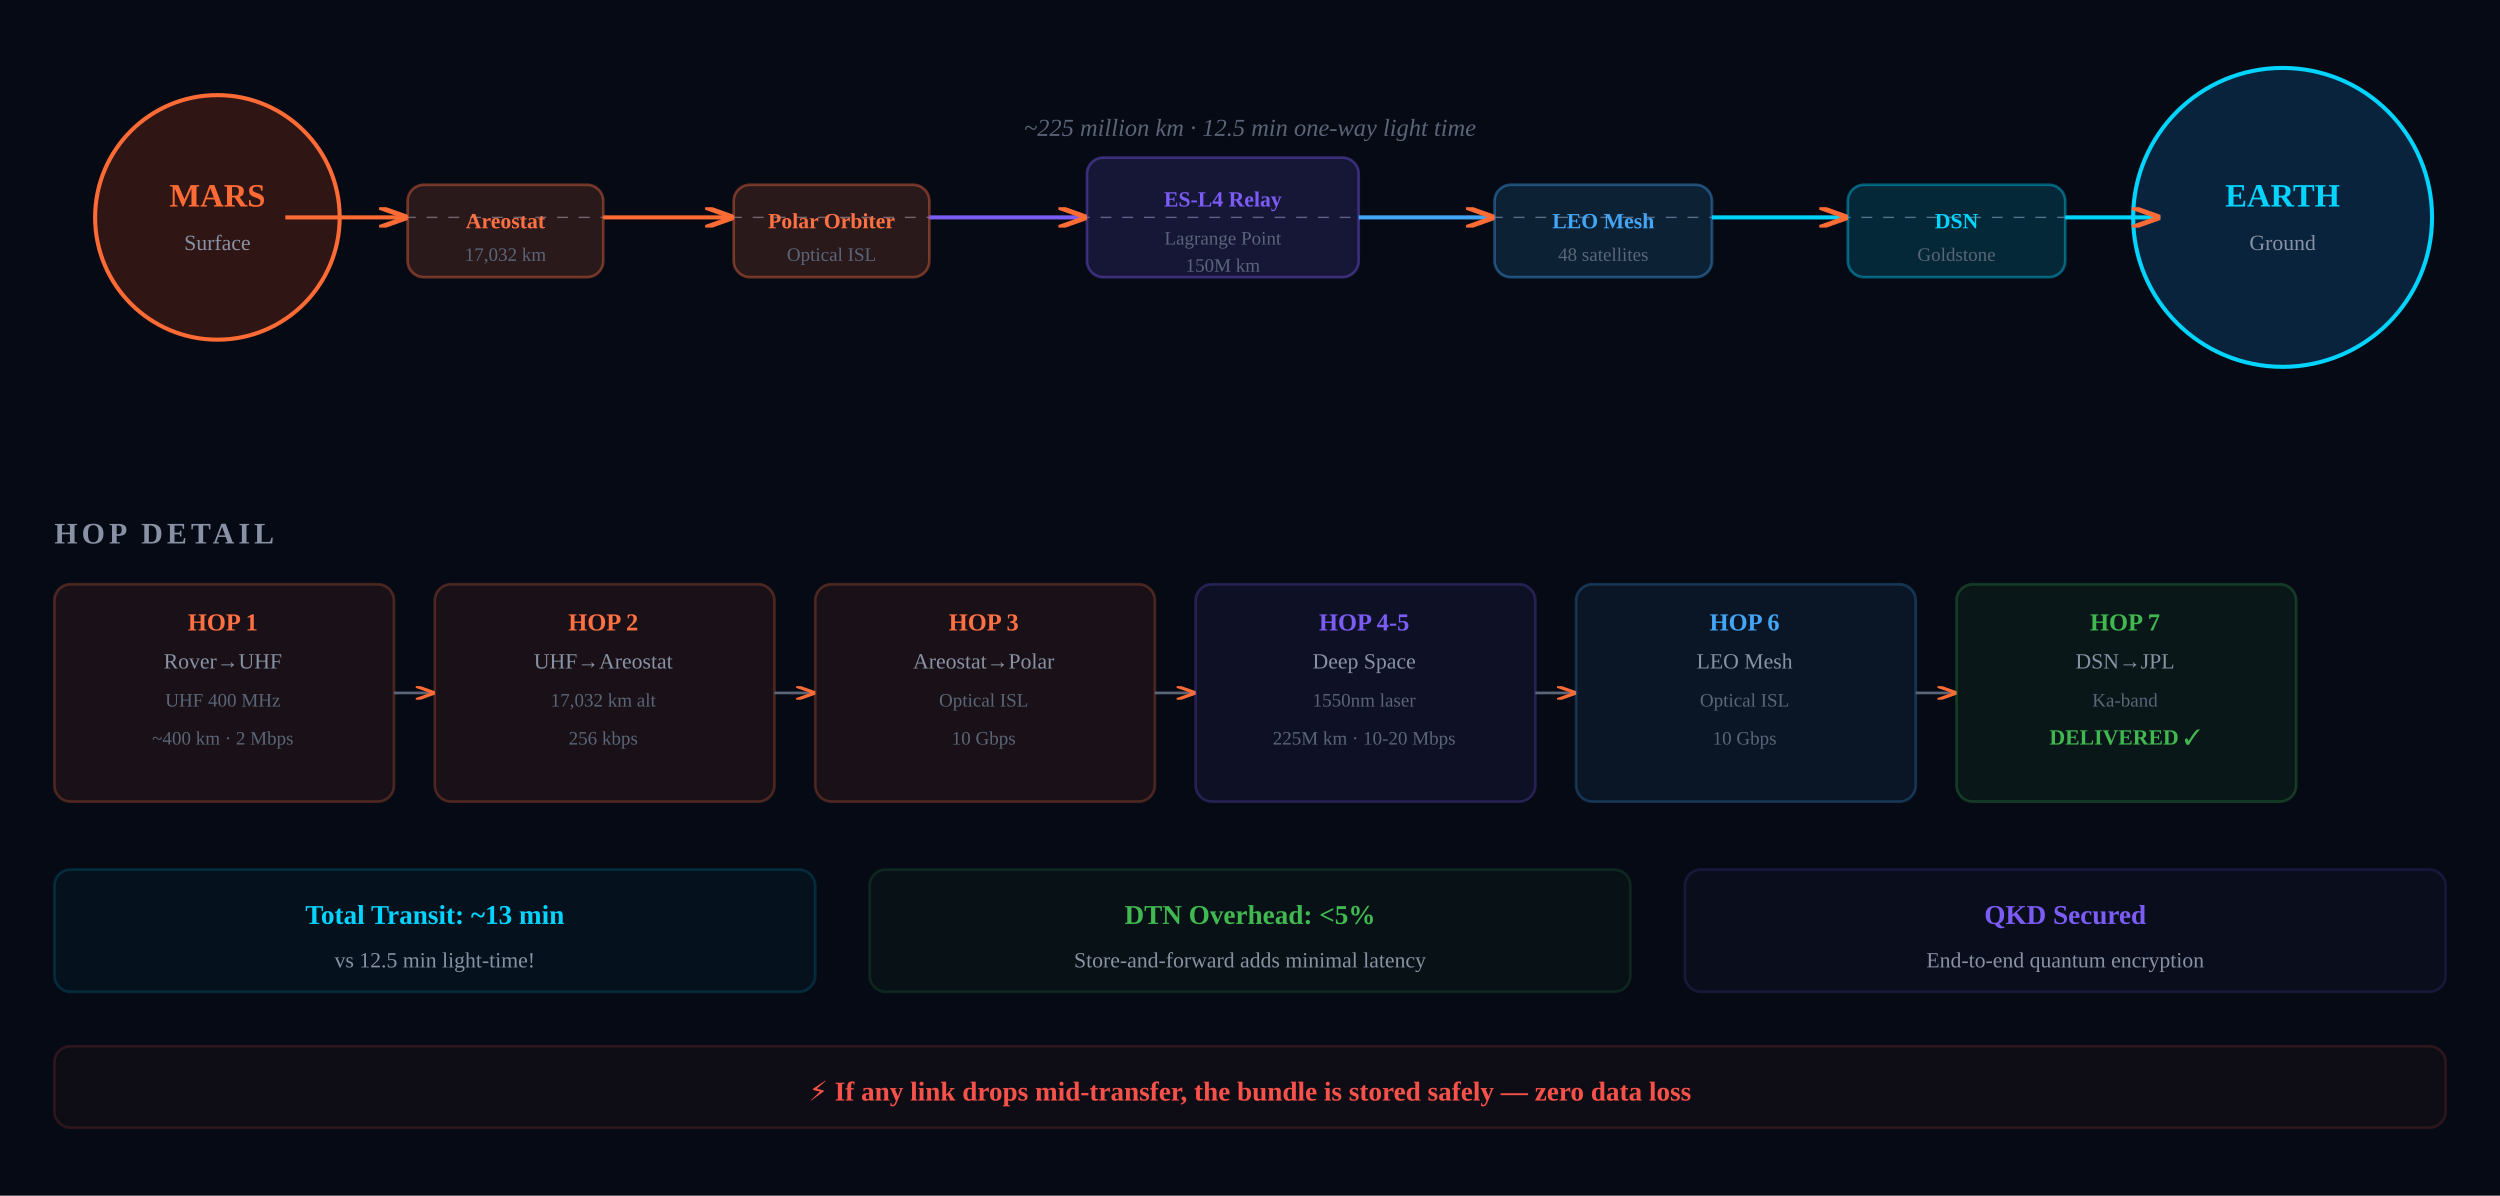
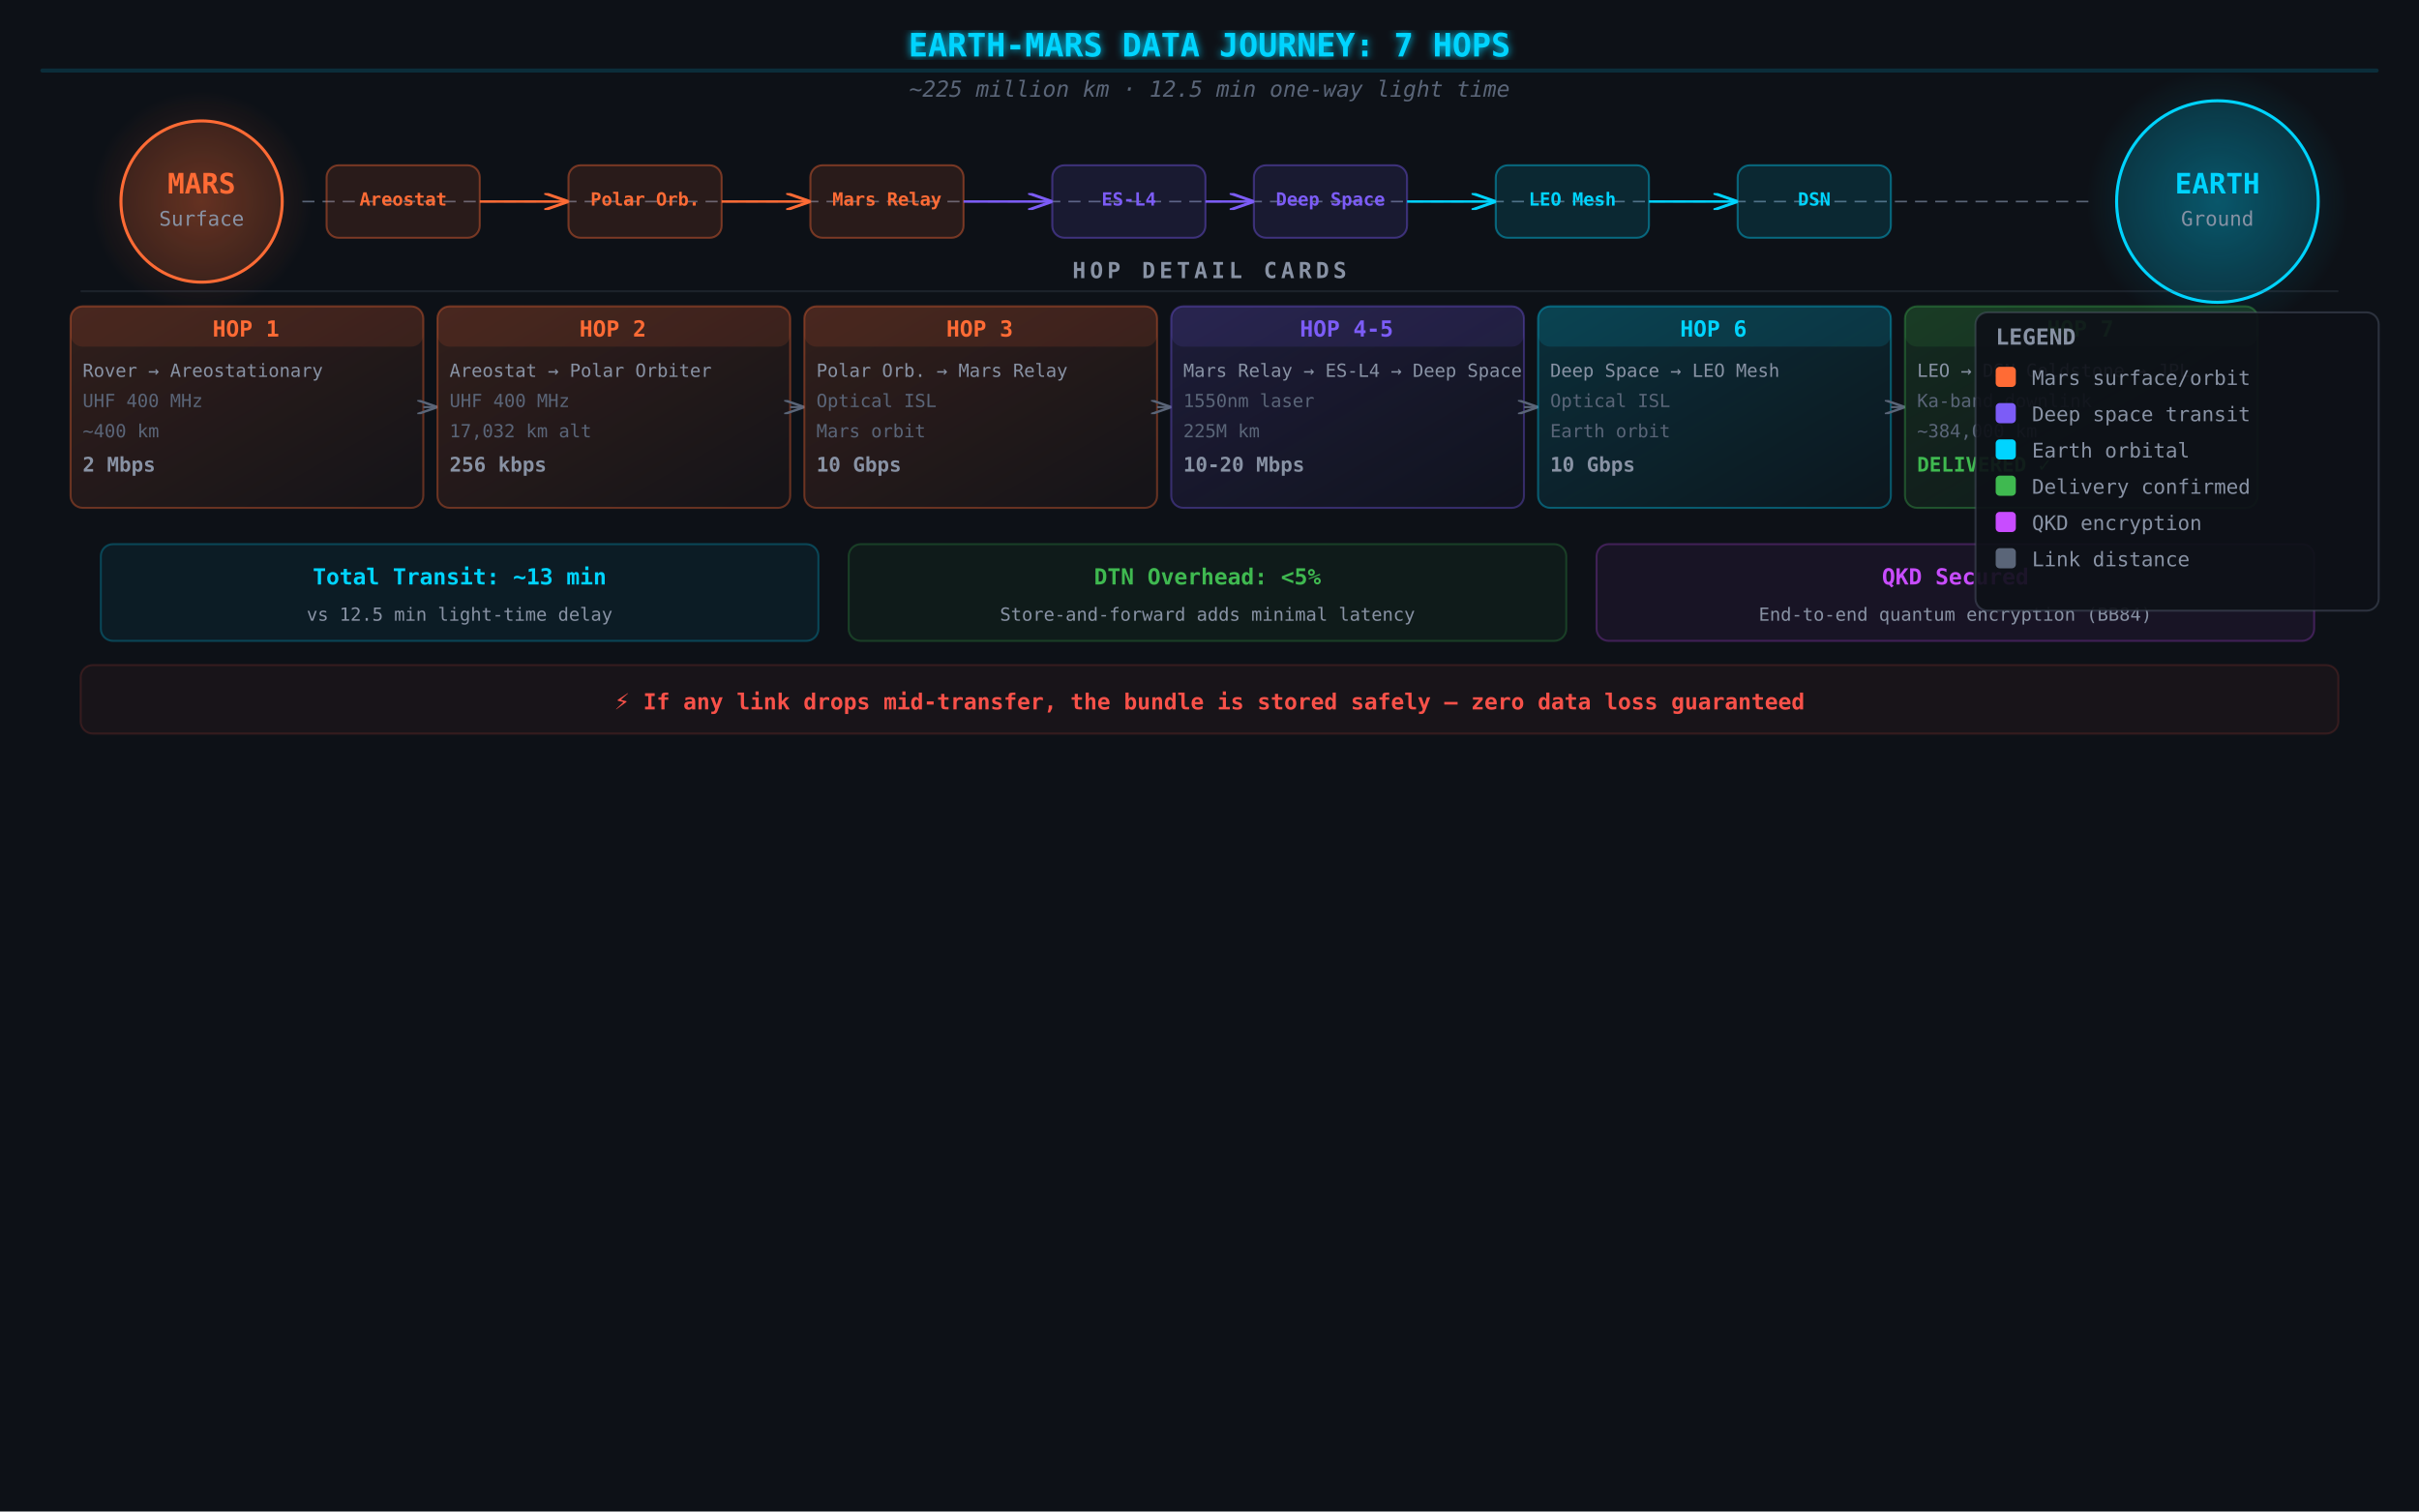
- <svg xmlns="http://www.w3.org/2000/svg" viewBox="0 0 920 440" width="920" height="440" style="background:#050a14">
-   <rect width="920" height="440" fill="#050a14" />
+ <svg xmlns="http://www.w3.org/2000/svg" viewBox="0 0 1200 750" width="1200" height="750">
+   <rect width="1200" height="750" fill="#0d1117" />
  <defs>
-     <marker id="jmA" markerWidth="7" markerHeight="5" refX="7" refY="2.5" orient="auto">
-       <path d="M0,0 L7,2.5 L0,5" fill="none" stroke="#ff6b35" stroke-width="1.2" />
+     <filter id="glow">
+       <feGaussianBlur stdDeviation="2" result="blur" />
+       <feMerge>
+         <feMergeNode in="blur" />
+         <feMergeNode in="SourceGraphic" />
+       </feMerge>
+     </filter>
+     <filter id="glowStrong">
+       <feGaussianBlur stdDeviation="4" result="blur" />
+       <feMerge>
+         <feMergeNode in="blur" />
+         <feMergeNode in="SourceGraphic" />
+       </feMerge>
+     </filter>
+     <linearGradient id="gradCyan" x1="0" y1="0" x2="1" y2="1">
+       <stop offset="0%" stop-color="#00d4ff" stop-opacity="0.15" />
+       <stop offset="100%" stop-color="#00d4ff" stop-opacity="0.03" />
+     </linearGradient>
+     <linearGradient id="gradPurple" x1="0" y1="0" x2="1" y2="1">
+       <stop offset="0%" stop-color="#7c5cf7" stop-opacity="0.15" />
+       <stop offset="100%" stop-color="#7c5cf7" stop-opacity="0.03" />
+     </linearGradient>
+     <linearGradient id="gradOrange" x1="0" y1="0" x2="1" y2="1">
+       <stop offset="0%" stop-color="#ff6b35" stop-opacity="0.15" />
+       <stop offset="100%" stop-color="#ff6b35" stop-opacity="0.03" />
+     </linearGradient>
+     <linearGradient id="gradGreen" x1="0" y1="0" x2="1" y2="1">
+       <stop offset="0%" stop-color="#3fb950" stop-opacity="0.15" />
+       <stop offset="100%" stop-color="#3fb950" stop-opacity="0.03" />
+     </linearGradient>
+     <linearGradient id="gradMagenta" x1="0" y1="0" x2="1" y2="1">
+       <stop offset="0%" stop-color="#c84cff" stop-opacity="0.15" />
+       <stop offset="100%" stop-color="#c84cff" stop-opacity="0.03" />
+     </linearGradient>
+     <linearGradient id="gradGold" x1="0" y1="0" x2="1" y2="1">
+       <stop offset="0%" stop-color="#d29922" stop-opacity="0.15" />
+       <stop offset="100%" stop-color="#d29922" stop-opacity="0.03" />
+     </linearGradient>
+     <linearGradient id="gradRed" x1="0" y1="0" x2="1" y2="1">
+       <stop offset="0%" stop-color="#f85149" stop-opacity="0.15" />
+       <stop offset="100%" stop-color="#f85149" stop-opacity="0.03" />
+     </linearGradient>
+     <linearGradient id="gradMarsEarth" x1="0" y1="0" x2="1" y2="0">
+       <stop offset="0%" stop-color="#ff6b35" stop-opacity="0.3" />
+       <stop offset="50%" stop-color="#7c5cf7" stop-opacity="0.15" />
+       <stop offset="100%" stop-color="#00d4ff" stop-opacity="0.3" />
+     </linearGradient>
+     <marker id="arrCyan" markerWidth="10" markerHeight="7" refX="10" refY="3.5" orient="auto">
+       <path d="M0,0 L10,3.5 L0,7" fill="none" stroke="#00d4ff" stroke-width="1.2" />
    </marker>
-     <linearGradient id="jmG" x1="0" y1="0" x2="1" y2="0">
-       <stop offset="0%" stop-color="#d84315" stop-opacity="0.3" />
-       <stop offset="50%" stop-color="#7c5cf7" stop-opacity="0.15" />
-       <stop offset="100%" stop-color="#1e88e5" stop-opacity="0.3" />
-     </linearGradient>
+     <marker id="arrPurple" markerWidth="10" markerHeight="7" refX="10" refY="3.5" orient="auto">
+       <path d="M0,0 L10,3.5 L0,7" fill="none" stroke="#7c5cf7" stroke-width="1.2" />
+     </marker>
+     <marker id="arrGray" markerWidth="10" markerHeight="7" refX="10" refY="3.5" orient="auto">
+       <path d="M0,0 L10,3.5 L0,7" fill="none" stroke="#5a6578" stroke-width="1.2" />
+     </marker>
+     <marker id="arrGreen" markerWidth="10" markerHeight="7" refX="10" refY="3.5" orient="auto">
+       <path d="M0,0 L10,3.5 L0,7" fill="none" stroke="#3fb950" stroke-width="1.2" />
+     </marker>
+     <marker id="arrOrange" markerWidth="10" markerHeight="7" refX="10" refY="3.5" orient="auto">
+       <path d="M0,0 L10,3.5 L0,7" fill="none" stroke="#ff6b35" stroke-width="1.2" />
+     </marker>
+     <marker id="arrMagenta" markerWidth="10" markerHeight="7" refX="10" refY="3.5" orient="auto">
+       <path d="M0,0 L10,3.5 L0,7" fill="none" stroke="#c84cff" stroke-width="1.2" />
+     </marker>
+     <marker id="arrGold" markerWidth="10" markerHeight="7" refX="10" refY="3.5" orient="auto">
+       <path d="M0,0 L10,3.5 L0,7" fill="none" stroke="#d29922" stroke-width="1.2" />
+     </marker>
+     <marker id="arrRed" markerWidth="10" markerHeight="7" refX="10" refY="3.5" orient="auto">
+       <path d="M0,0 L10,3.5 L0,7" fill="none" stroke="#f85149" stroke-width="1.2" />
+     </marker>
+     <radialGradient id="marsGlow" cx="50%" cy="50%" r="50%">
+       <stop offset="0%" stop-color="#ff6b35" stop-opacity="0.25" />
+       <stop offset="100%" stop-color="#ff6b35" stop-opacity="0" />
+     </radialGradient>
+     <radialGradient id="earthGlow" cx="50%" cy="50%" r="50%">
+       <stop offset="0%" stop-color="#00d4ff" stop-opacity="0.25" />
+       <stop offset="100%" stop-color="#00d4ff" stop-opacity="0" />
+     </radialGradient>
  </defs>
-   <circle cx="80" cy="80" r="45" fill="#d84315" fill-opacity="0.2" stroke="#ff6b35" stroke-width="1.5" />
-   <text x="80" y="76" text-anchor="middle" fill="#ff6b35" font-size="12" font-weight="700">MARS</text>
-   <text x="80" y="92" text-anchor="middle" fill="#8892a4" font-size="8">Surface</text>
-   <circle cx="840" cy="80" r="55" fill="#1e88e5" fill-opacity="0.2" stroke="#00d4ff" stroke-width="1.5" />
-   <text x="840" y="76" text-anchor="middle" fill="#00d4ff" font-size="12" font-weight="700">EARTH</text>
-   <text x="840" y="92" text-anchor="middle" fill="#8892a4" font-size="8">Ground</text>
-   <line x1="125" y1="80" x2="795" y2="80" stroke="#5a6578" stroke-width="0.5" stroke-dasharray="4,4" />
-   <text x="460" y="50" text-anchor="middle" fill="#5a6578" font-size="9" font-style="italic">~225 million km · 12.5 min one-way light time</text>
-   <rect x="150" y="68" width="72" height="34" rx="6" fill="rgba(255,112,67,0.15)" stroke="#ff7043" stroke-opacity="0.4" />
-   <text x="186" y="84" text-anchor="middle" fill="#ff7043" font-size="8" font-weight="600">Areostat</text>
-   <text x="186" y="96" text-anchor="middle" fill="#5a6578" font-size="7">17,032 km</text>
-   <line x1="105" y1="80" x2="150" y2="80" stroke="#ff6b35" stroke-width="1.5" marker-end="url(#jmA)" />
-   <rect x="270" y="68" width="72" height="34" rx="6" fill="rgba(255,112,67,0.15)" stroke="#ff7043" stroke-opacity="0.4" />
-   <text x="306" y="84" text-anchor="middle" fill="#ff7043" font-size="8" font-weight="600">Polar Orbiter</text>
-   <text x="306" y="96" text-anchor="middle" fill="#5a6578" font-size="7">Optical ISL</text>
-   <line x1="222" y1="80" x2="270" y2="80" stroke="#ff6b35" stroke-width="1.5" marker-end="url(#jmA)" />
-   <rect x="400" y="58" width="100" height="44" rx="6" fill="rgba(124,92,247,0.15)" stroke="#7c5cf7" stroke-opacity="0.4" />
-   <text x="450" y="76" text-anchor="middle" fill="#7c5cf7" font-size="8" font-weight="600">ES-L4 Relay</text>
-   <text x="450" y="90" text-anchor="middle" fill="#5a6578" font-size="7">Lagrange Point</text>
-   <text x="450" y="100" text-anchor="middle" fill="#5a6578" font-size="7">150M km</text>
-   <line x1="342" y1="80" x2="400" y2="80" stroke="#7c5cf7" stroke-width="1.5" marker-end="url(#jmA)" />
-   <rect x="550" y="68" width="80" height="34" rx="6" fill="rgba(66,165,245,0.15)" stroke="#42a5f5" stroke-opacity="0.4" />
-   <text x="590" y="84" text-anchor="middle" fill="#42a5f5" font-size="8" font-weight="600">LEO Mesh</text>
-   <text x="590" y="96" text-anchor="middle" fill="#5a6578" font-size="7">48 satellites</text>
-   <line x1="500" y1="80" x2="550" y2="80" stroke="#42a5f5" stroke-width="1.5" marker-end="url(#jmA)" />
-   <rect x="680" y="68" width="80" height="34" rx="6" fill="rgba(0,212,255,0.15)" stroke="#00d4ff" stroke-opacity="0.4" />
-   <text x="720" y="84" text-anchor="middle" fill="#00d4ff" font-size="8" font-weight="600">DSN</text>
-   <text x="720" y="96" text-anchor="middle" fill="#5a6578" font-size="7">Goldstone</text>
-   <line x1="630" y1="80" x2="680" y2="80" stroke="#00d4ff" stroke-width="1.5" marker-end="url(#jmA)" />
-   <line x1="760" y1="80" x2="795" y2="80" stroke="#00d4ff" stroke-width="1.5" marker-end="url(#jmA)" />
-   <text x="20" y="200" fill="#8892a4" font-size="11" font-weight="600" letter-spacing="1.5">HOP DETAIL</text>
-   <rect x="20" y="215" width="125" height="80" rx="6" fill="rgba(255,112,67,0.08)" stroke="#ff7043" stroke-opacity="0.25" />
-   <text x="82" y="232" text-anchor="middle" fill="#ff7043" font-size="9" font-weight="700">HOP 1</text>
-   <text x="82" y="246" text-anchor="middle" fill="#8892a4" font-size="8">Rover→UHF</text>
-   <text x="82" y="260" text-anchor="middle" fill="#5a6578" font-size="7">UHF 400 MHz</text>
-   <text x="82" y="274" text-anchor="middle" fill="#5a6578" font-size="7">~400 km · 2 Mbps</text>
-   <line x1="145" y1="255" x2="160" y2="255" stroke="#5a6578" stroke-width="1" marker-end="url(#jmA)" />
-   <rect x="160" y="215" width="125" height="80" rx="6" fill="rgba(255,112,67,0.08)" stroke="#ff7043" stroke-opacity="0.25" />
-   <text x="222" y="232" text-anchor="middle" fill="#ff7043" font-size="9" font-weight="700">HOP 2</text>
-   <text x="222" y="246" text-anchor="middle" fill="#8892a4" font-size="8">UHF→Areostat</text>
-   <text x="222" y="260" text-anchor="middle" fill="#5a6578" font-size="7">17,032 km alt</text>
-   <text x="222" y="274" text-anchor="middle" fill="#5a6578" font-size="7">256 kbps</text>
-   <line x1="285" y1="255" x2="300" y2="255" stroke="#5a6578" stroke-width="1" marker-end="url(#jmA)" />
-   <rect x="300" y="215" width="125" height="80" rx="6" fill="rgba(255,112,67,0.08)" stroke="#ff7043" stroke-opacity="0.25" />
-   <text x="362" y="232" text-anchor="middle" fill="#ff7043" font-size="9" font-weight="700">HOP 3</text>
-   <text x="362" y="246" text-anchor="middle" fill="#8892a4" font-size="8">Areostat→Polar</text>
-   <text x="362" y="260" text-anchor="middle" fill="#5a6578" font-size="7">Optical ISL</text>
-   <text x="362" y="274" text-anchor="middle" fill="#5a6578" font-size="7">10 Gbps</text>
-   <line x1="425" y1="255" x2="440" y2="255" stroke="#5a6578" stroke-width="1" marker-end="url(#jmA)" />
-   <rect x="440" y="215" width="125" height="80" rx="6" fill="rgba(124,92,247,0.08)" stroke="#7c5cf7" stroke-opacity="0.25" />
-   <text x="502" y="232" text-anchor="middle" fill="#7c5cf7" font-size="9" font-weight="700">HOP 4-5</text>
-   <text x="502" y="246" text-anchor="middle" fill="#8892a4" font-size="8">Deep Space</text>
-   <text x="502" y="260" text-anchor="middle" fill="#5a6578" font-size="7">1550nm laser</text>
-   <text x="502" y="274" text-anchor="middle" fill="#5a6578" font-size="7">225M km · 10-20 Mbps</text>
-   <line x1="565" y1="255" x2="580" y2="255" stroke="#5a6578" stroke-width="1" marker-end="url(#jmA)" />
-   <rect x="580" y="215" width="125" height="80" rx="6" fill="rgba(66,165,245,0.08)" stroke="#42a5f5" stroke-opacity="0.25" />
-   <text x="642" y="232" text-anchor="middle" fill="#42a5f5" font-size="9" font-weight="700">HOP 6</text>
-   <text x="642" y="246" text-anchor="middle" fill="#8892a4" font-size="8">LEO Mesh</text>
-   <text x="642" y="260" text-anchor="middle" fill="#5a6578" font-size="7">Optical ISL</text>
-   <text x="642" y="274" text-anchor="middle" fill="#5a6578" font-size="7">10 Gbps</text>
-   <line x1="705" y1="255" x2="720" y2="255" stroke="#5a6578" stroke-width="1" marker-end="url(#jmA)" />
-   <rect x="720" y="215" width="125" height="80" rx="6" fill="rgba(63,185,80,0.08)" stroke="#3fb950" stroke-opacity="0.25" />
-   <text x="782" y="232" text-anchor="middle" fill="#3fb950" font-size="9" font-weight="700">HOP 7</text>
-   <text x="782" y="246" text-anchor="middle" fill="#8892a4" font-size="8">DSN→JPL</text>
-   <text x="782" y="260" text-anchor="middle" fill="#5a6578" font-size="7">Ka-band</text>
-   <text x="782" y="274" text-anchor="middle" fill="#3fb950" font-size="8" font-weight="600">DELIVERED ✓</text>
-   <rect x="20" y="320" width="280" height="45" rx="6" fill="rgba(0,212,255,0.04)" stroke="#00d4ff" stroke-opacity="0.15" />
-   <text x="160" y="340" text-anchor="middle" fill="#00d4ff" font-size="10" font-weight="600">Total Transit: ~13 min</text>
-   <text x="160" y="356" text-anchor="middle" fill="#8892a4" font-size="8">vs 12.5 min light-time!</text>
-   <rect x="320" y="320" width="280" height="45" rx="6" fill="rgba(63,185,80,0.04)" stroke="#3fb950" stroke-opacity="0.15" />
-   <text x="460" y="340" text-anchor="middle" fill="#3fb950" font-size="10" font-weight="600">DTN Overhead: &lt;5%</text>
-   <text x="460" y="356" text-anchor="middle" fill="#8892a4" font-size="8">Store-and-forward adds minimal latency</text>
-   <rect x="620" y="320" width="280" height="45" rx="6" fill="rgba(124,92,247,0.04)" stroke="#7c5cf7" stroke-opacity="0.15" />
-   <text x="760" y="340" text-anchor="middle" fill="#7c5cf7" font-size="10" font-weight="600">QKD Secured</text>
-   <text x="760" y="356" text-anchor="middle" fill="#8892a4" font-size="8">End-to-end quantum encryption</text>
-   <rect x="20" y="385" width="880" height="30" rx="6" fill="rgba(248,81,73,0.04)" stroke="#f85149" stroke-opacity="0.15" />
-   <text x="460" y="405" text-anchor="middle" fill="#f85149" font-size="10" font-weight="600">⚡ If any link drops mid-transfer, the bundle is stored safely — zero data loss</text>
+   <text x="600" y="28" text-anchor="middle" fill="#00d4ff" font-size="16" font-weight="700" font-family="'SF Mono', 'Cascadia Code', 'Fira Code', monospace" filter="url(#glow)">EARTH-MARS DATA JOURNEY: 7 HOPS</text>
+   <rect x="20" y="34" width="1160" height="2" rx="1" fill="#00d4ff" fill-opacity="0.15" />
+   <circle cx="100" cy="100" r="55" fill="url(#marsGlow)" />
+   <circle cx="100" cy="100" r="40" fill="#ff6b35" fill-opacity="0.15" stroke="#ff6b35" stroke-width="1.5" />
+   <text x="100" y="96" text-anchor="middle" fill="#ff6b35" font-size="14" font-weight="700" font-family="'SF Mono', 'Cascadia Code', 'Fira Code', monospace">MARS</text>
+   <text x="100" y="112" text-anchor="middle" fill="#8892a4" font-size="10" font-family="'SF Mono', 'Cascadia Code', 'Fira Code', monospace">Surface</text>
+   <circle cx="1100" cy="100" r="65" fill="url(#earthGlow)" />
+   <circle cx="1100" cy="100" r="50" fill="#00d4ff" fill-opacity="0.15" stroke="#00d4ff" stroke-width="1.5" />
+   <text x="1100" y="96" text-anchor="middle" fill="#00d4ff" font-size="14" font-weight="700" font-family="'SF Mono', 'Cascadia Code', 'Fira Code', monospace">EARTH</text>
+   <text x="1100" y="112" text-anchor="middle" fill="#8892a4" font-size="10" font-family="'SF Mono', 'Cascadia Code', 'Fira Code', monospace">Ground</text>
+   <line x1="150" y1="100" x2="1040" y2="100" stroke="#5a6578" stroke-width="0.8" stroke-dasharray="6,4" />
+   <text x="600" y="48" text-anchor="middle" fill="#5a6578" font-size="11" font-family="'SF Mono', 'Cascadia Code', 'Fira Code', monospace" font-style="italic">~225 million km · 12.5 min one-way light time</text>
+   <rect x="162" y="82" width="76" height="36" rx="6" fill="#ff6b35" fill-opacity="0.12" stroke="#ff6b35" stroke-opacity="0.4" />
+   <text x="200" y="102" text-anchor="middle" fill="#ff6b35" font-size="9" font-weight="600" font-family="'SF Mono', 'Cascadia Code', 'Fira Code', monospace">Areostat</text>
+   <rect x="282" y="82" width="76" height="36" rx="6" fill="#ff6b35" fill-opacity="0.12" stroke="#ff6b35" stroke-opacity="0.4" />
+   <text x="320" y="102" text-anchor="middle" fill="#ff6b35" font-size="9" font-weight="600" font-family="'SF Mono', 'Cascadia Code', 'Fira Code', monospace">Polar Orb.</text>
+   <line x1="238" y1="100" x2="282" y2="100" stroke="#ff6b35" stroke-width="1.2" marker-end="url(#arrOrange)" />
+   <rect x="402" y="82" width="76" height="36" rx="6" fill="#ff6b35" fill-opacity="0.12" stroke="#ff6b35" stroke-opacity="0.4" />
+   <text x="440" y="102" text-anchor="middle" fill="#ff6b35" font-size="9" font-weight="600" font-family="'SF Mono', 'Cascadia Code', 'Fira Code', monospace">Mars Relay</text>
+   <line x1="358" y1="100" x2="402" y2="100" stroke="#ff6b35" stroke-width="1.2" marker-end="url(#arrOrange)" />
+   <rect x="522" y="82" width="76" height="36" rx="6" fill="#7c5cf7" fill-opacity="0.12" stroke="#7c5cf7" stroke-opacity="0.4" />
+   <text x="560" y="102" text-anchor="middle" fill="#7c5cf7" font-size="9" font-weight="600" font-family="'SF Mono', 'Cascadia Code', 'Fira Code', monospace">ES-L4</text>
+   <line x1="478" y1="100" x2="522" y2="100" stroke="#7c5cf7" stroke-width="1.2" marker-end="url(#arrPurple)" />
+   <rect x="622" y="82" width="76" height="36" rx="6" fill="#7c5cf7" fill-opacity="0.12" stroke="#7c5cf7" stroke-opacity="0.4" />
+   <text x="660" y="102" text-anchor="middle" fill="#7c5cf7" font-size="9" font-weight="600" font-family="'SF Mono', 'Cascadia Code', 'Fira Code', monospace">Deep Space</text>
+   <line x1="598" y1="100" x2="622" y2="100" stroke="#7c5cf7" stroke-width="1.2" marker-end="url(#arrPurple)" />
+   <rect x="742" y="82" width="76" height="36" rx="6" fill="#00d4ff" fill-opacity="0.12" stroke="#00d4ff" stroke-opacity="0.4" />
+   <text x="780" y="102" text-anchor="middle" fill="#00d4ff" font-size="9" font-weight="600" font-family="'SF Mono', 'Cascadia Code', 'Fira Code', monospace">LEO Mesh</text>
+   <line x1="698" y1="100" x2="742" y2="100" stroke="#00d4ff" stroke-width="1.2" marker-end="url(#arrCyan)" />
+   <rect x="862" y="82" width="76" height="36" rx="6" fill="#00d4ff" fill-opacity="0.12" stroke="#00d4ff" stroke-opacity="0.4" />
+   <text x="900" y="102" text-anchor="middle" fill="#00d4ff" font-size="9" font-weight="600" font-family="'SF Mono', 'Cascadia Code', 'Fira Code', monospace">DSN</text>
+   <line x1="818" y1="100" x2="862" y2="100" stroke="#00d4ff" stroke-width="1.2" marker-end="url(#arrCyan)" />
+   <text x="600" y="138" text-anchor="middle" fill="#8892a4" font-size="11" font-weight="600" font-family="'SF Mono', 'Cascadia Code', 'Fira Code', monospace" letter-spacing="2">HOP DETAIL CARDS</text>
+   <rect x="40" y="144" width="1120" height="1" fill="#5a6578" fill-opacity="0.2" />
+   <rect x="35" y="152" width="175" height="100" rx="6" fill="url(#gradOrange)" stroke="#ff6b35" stroke-opacity="0.35" />
+   <rect x="35" y="152" width="175" height="20" rx="6" fill="#ff6b35" fill-opacity="0.12" />
+   <text x="122" y="167" text-anchor="middle" fill="#ff6b35" font-size="11" font-weight="700" font-family="'SF Mono', 'Cascadia Code', 'Fira Code', monospace">HOP 1</text>
+   <text x="41" y="187" fill="#8892a4" font-size="9" font-family="'SF Mono', 'Cascadia Code', 'Fira Code', monospace">Rover → Areostationary</text>
+   <text x="41" y="202" fill="#5a6578" font-size="9" font-family="'SF Mono', 'Cascadia Code', 'Fira Code', monospace">UHF 400 MHz</text>
+   <text x="41" y="217" fill="#5a6578" font-size="9" font-family="'SF Mono', 'Cascadia Code', 'Fira Code', monospace">~400 km</text>
+   <text x="41" y="234" fill="#8892a4" font-size="10" font-weight="600" font-family="'SF Mono', 'Cascadia Code', 'Fira Code', monospace">2 Mbps</text>
+   <line x1="210" y1="202" x2="217" y2="202" stroke="#5a6578" stroke-width="1" marker-end="url(#arrGray)" />
+   <rect x="217" y="152" width="175" height="100" rx="6" fill="url(#gradOrange)" stroke="#ff6b35" stroke-opacity="0.35" />
+   <rect x="217" y="152" width="175" height="20" rx="6" fill="#ff6b35" fill-opacity="0.12" />
+   <text x="304" y="167" text-anchor="middle" fill="#ff6b35" font-size="11" font-weight="700" font-family="'SF Mono', 'Cascadia Code', 'Fira Code', monospace">HOP 2</text>
+   <text x="223" y="187" fill="#8892a4" font-size="9" font-family="'SF Mono', 'Cascadia Code', 'Fira Code', monospace">Areostat → Polar Orbiter</text>
+   <text x="223" y="202" fill="#5a6578" font-size="9" font-family="'SF Mono', 'Cascadia Code', 'Fira Code', monospace">UHF 400 MHz</text>
+   <text x="223" y="217" fill="#5a6578" font-size="9" font-family="'SF Mono', 'Cascadia Code', 'Fira Code', monospace">17,032 km alt</text>
+   <text x="223" y="234" fill="#8892a4" font-size="10" font-weight="600" font-family="'SF Mono', 'Cascadia Code', 'Fira Code', monospace">256 kbps</text>
+   <line x1="392" y1="202" x2="399" y2="202" stroke="#5a6578" stroke-width="1" marker-end="url(#arrGray)" />
+   <rect x="399" y="152" width="175" height="100" rx="6" fill="url(#gradOrange)" stroke="#ff6b35" stroke-opacity="0.35" />
+   <rect x="399" y="152" width="175" height="20" rx="6" fill="#ff6b35" fill-opacity="0.12" />
+   <text x="486" y="167" text-anchor="middle" fill="#ff6b35" font-size="11" font-weight="700" font-family="'SF Mono', 'Cascadia Code', 'Fira Code', monospace">HOP 3</text>
+   <text x="405" y="187" fill="#8892a4" font-size="9" font-family="'SF Mono', 'Cascadia Code', 'Fira Code', monospace">Polar Orb. → Mars Relay</text>
+   <text x="405" y="202" fill="#5a6578" font-size="9" font-family="'SF Mono', 'Cascadia Code', 'Fira Code', monospace">Optical ISL</text>
+   <text x="405" y="217" fill="#5a6578" font-size="9" font-family="'SF Mono', 'Cascadia Code', 'Fira Code', monospace">Mars orbit</text>
+   <text x="405" y="234" fill="#8892a4" font-size="10" font-weight="600" font-family="'SF Mono', 'Cascadia Code', 'Fira Code', monospace">10 Gbps</text>
+   <line x1="574" y1="202" x2="581" y2="202" stroke="#5a6578" stroke-width="1" marker-end="url(#arrGray)" />
+   <rect x="581" y="152" width="175" height="100" rx="6" fill="url(#gradPurple)" stroke="#7c5cf7" stroke-opacity="0.35" />
+   <rect x="581" y="152" width="175" height="20" rx="6" fill="#7c5cf7" fill-opacity="0.12" />
+   <text x="668" y="167" text-anchor="middle" fill="#7c5cf7" font-size="11" font-weight="700" font-family="'SF Mono', 'Cascadia Code', 'Fira Code', monospace">HOP 4-5</text>
+   <text x="587" y="187" fill="#8892a4" font-size="9" font-family="'SF Mono', 'Cascadia Code', 'Fira Code', monospace">Mars Relay → ES-L4 → Deep Space</text>
+   <text x="587" y="202" fill="#5a6578" font-size="9" font-family="'SF Mono', 'Cascadia Code', 'Fira Code', monospace">1550nm laser</text>
+   <text x="587" y="217" fill="#5a6578" font-size="9" font-family="'SF Mono', 'Cascadia Code', 'Fira Code', monospace">225M km</text>
+   <text x="587" y="234" fill="#8892a4" font-size="10" font-weight="600" font-family="'SF Mono', 'Cascadia Code', 'Fira Code', monospace">10-20 Mbps</text>
+   <line x1="756" y1="202" x2="763" y2="202" stroke="#5a6578" stroke-width="1" marker-end="url(#arrGray)" />
+   <rect x="763" y="152" width="175" height="100" rx="6" fill="url(#gradCyan)" stroke="#00d4ff" stroke-opacity="0.35" />
+   <rect x="763" y="152" width="175" height="20" rx="6" fill="#00d4ff" fill-opacity="0.12" />
+   <text x="850" y="167" text-anchor="middle" fill="#00d4ff" font-size="11" font-weight="700" font-family="'SF Mono', 'Cascadia Code', 'Fira Code', monospace">HOP 6</text>
+   <text x="769" y="187" fill="#8892a4" font-size="9" font-family="'SF Mono', 'Cascadia Code', 'Fira Code', monospace">Deep Space → LEO Mesh</text>
+   <text x="769" y="202" fill="#5a6578" font-size="9" font-family="'SF Mono', 'Cascadia Code', 'Fira Code', monospace">Optical ISL</text>
+   <text x="769" y="217" fill="#5a6578" font-size="9" font-family="'SF Mono', 'Cascadia Code', 'Fira Code', monospace">Earth orbit</text>
+   <text x="769" y="234" fill="#8892a4" font-size="10" font-weight="600" font-family="'SF Mono', 'Cascadia Code', 'Fira Code', monospace">10 Gbps</text>
+   <line x1="938" y1="202" x2="945" y2="202" stroke="#5a6578" stroke-width="1" marker-end="url(#arrGray)" />
+   <rect x="945" y="152" width="175" height="100" rx="6" fill="url(#gradGreen)" stroke="#3fb950" stroke-opacity="0.35" />
+   <rect x="945" y="152" width="175" height="20" rx="6" fill="#3fb950" fill-opacity="0.12" />
+   <text x="1032" y="167" text-anchor="middle" fill="#3fb950" font-size="11" font-weight="700" font-family="'SF Mono', 'Cascadia Code', 'Fira Code', monospace">HOP 7</text>
+   <text x="951" y="187" fill="#8892a4" font-size="9" font-family="'SF Mono', 'Cascadia Code', 'Fira Code', monospace">LEO → DSN Goldstone → JPL</text>
+   <text x="951" y="202" fill="#5a6578" font-size="9" font-family="'SF Mono', 'Cascadia Code', 'Fira Code', monospace">Ka-band downlink</text>
+   <text x="951" y="217" fill="#5a6578" font-size="9" font-family="'SF Mono', 'Cascadia Code', 'Fira Code', monospace">~384,000 km</text>
+   <text x="951" y="234" fill="#3fb950" font-size="10" font-weight="600" font-family="'SF Mono', 'Cascadia Code', 'Fira Code', monospace">DELIVERED ✓</text>
+   <rect x="50" y="270" width="356" height="48" rx="6" fill="#00d4ff" fill-opacity="0.06" stroke="#00d4ff" stroke-opacity="0.25" />
+   <text x="228" y="290" text-anchor="middle" fill="#00d4ff" font-size="11" font-weight="600" font-family="'SF Mono', 'Cascadia Code', 'Fira Code', monospace">Total Transit: ~13 min</text>
+   <text x="228" y="308" text-anchor="middle" fill="#8892a4" font-size="9" font-family="'SF Mono', 'Cascadia Code', 'Fira Code', monospace">vs 12.5 min light-time delay</text>
+   <rect x="421" y="270" width="356" height="48" rx="6" fill="#3fb950" fill-opacity="0.06" stroke="#3fb950" stroke-opacity="0.25" />
+   <text x="599" y="290" text-anchor="middle" fill="#3fb950" font-size="11" font-weight="600" font-family="'SF Mono', 'Cascadia Code', 'Fira Code', monospace">DTN Overhead: &lt;5%</text>
+   <text x="599" y="308" text-anchor="middle" fill="#8892a4" font-size="9" font-family="'SF Mono', 'Cascadia Code', 'Fira Code', monospace">Store-and-forward adds minimal latency</text>
+   <rect x="792" y="270" width="356" height="48" rx="6" fill="#c84cff" fill-opacity="0.06" stroke="#c84cff" stroke-opacity="0.25" />
+   <text x="970" y="290" text-anchor="middle" fill="#c84cff" font-size="11" font-weight="600" font-family="'SF Mono', 'Cascadia Code', 'Fira Code', monospace">QKD Secured</text>
+   <text x="970" y="308" text-anchor="middle" fill="#8892a4" font-size="9" font-family="'SF Mono', 'Cascadia Code', 'Fira Code', monospace">End-to-end quantum encryption (BB84)</text>
+   <rect x="40" y="330" width="1120" height="34" rx="6" fill="#f85149" fill-opacity="0.05" stroke="#f85149" stroke-opacity="0.15" />
+   <text x="600" y="352" text-anchor="middle" fill="#f85149" font-size="11" font-weight="600" font-family="'SF Mono', 'Cascadia Code', 'Fira Code', monospace">⚡ If any link drops mid-transfer, the bundle is stored safely — zero data loss guaranteed</text>
+   <rect x="980" y="155" width="200" height="148" rx="6" fill="rgba(13,17,23,0.92)" stroke="#5a6578" stroke-opacity="0.4" />
+   <text x="990" y="171" fill="#8892a4" font-size="11" font-weight="700" font-family="'SF Mono', 'Cascadia Code', 'Fira Code', monospace">LEGEND</text>
+   <rect x="990" y="182" width="10" height="10" rx="2" fill="#ff6b35" />
+   <text x="1008" y="191" fill="#8892a4" font-size="10" font-family="'SF Mono', 'Cascadia Code', 'Fira Code', monospace">Mars surface/orbit</text>
+   <rect x="990" y="200" width="10" height="10" rx="2" fill="#7c5cf7" />
+   <text x="1008" y="209" fill="#8892a4" font-size="10" font-family="'SF Mono', 'Cascadia Code', 'Fira Code', monospace">Deep space transit</text>
+   <rect x="990" y="218" width="10" height="10" rx="2" fill="#00d4ff" />
+   <text x="1008" y="227" fill="#8892a4" font-size="10" font-family="'SF Mono', 'Cascadia Code', 'Fira Code', monospace">Earth orbital</text>
+   <rect x="990" y="236" width="10" height="10" rx="2" fill="#3fb950" />
+   <text x="1008" y="245" fill="#8892a4" font-size="10" font-family="'SF Mono', 'Cascadia Code', 'Fira Code', monospace">Delivery confirmed</text>
+   <rect x="990" y="254" width="10" height="10" rx="2" fill="#c84cff" />
+   <text x="1008" y="263" fill="#8892a4" font-size="10" font-family="'SF Mono', 'Cascadia Code', 'Fira Code', monospace">QKD encryption</text>
+   <rect x="990" y="272" width="10" height="10" rx="2" fill="#5a6578" />
+   <text x="1008" y="281" fill="#8892a4" font-size="10" font-family="'SF Mono', 'Cascadia Code', 'Fira Code', monospace">Link distance</text>
</svg>
